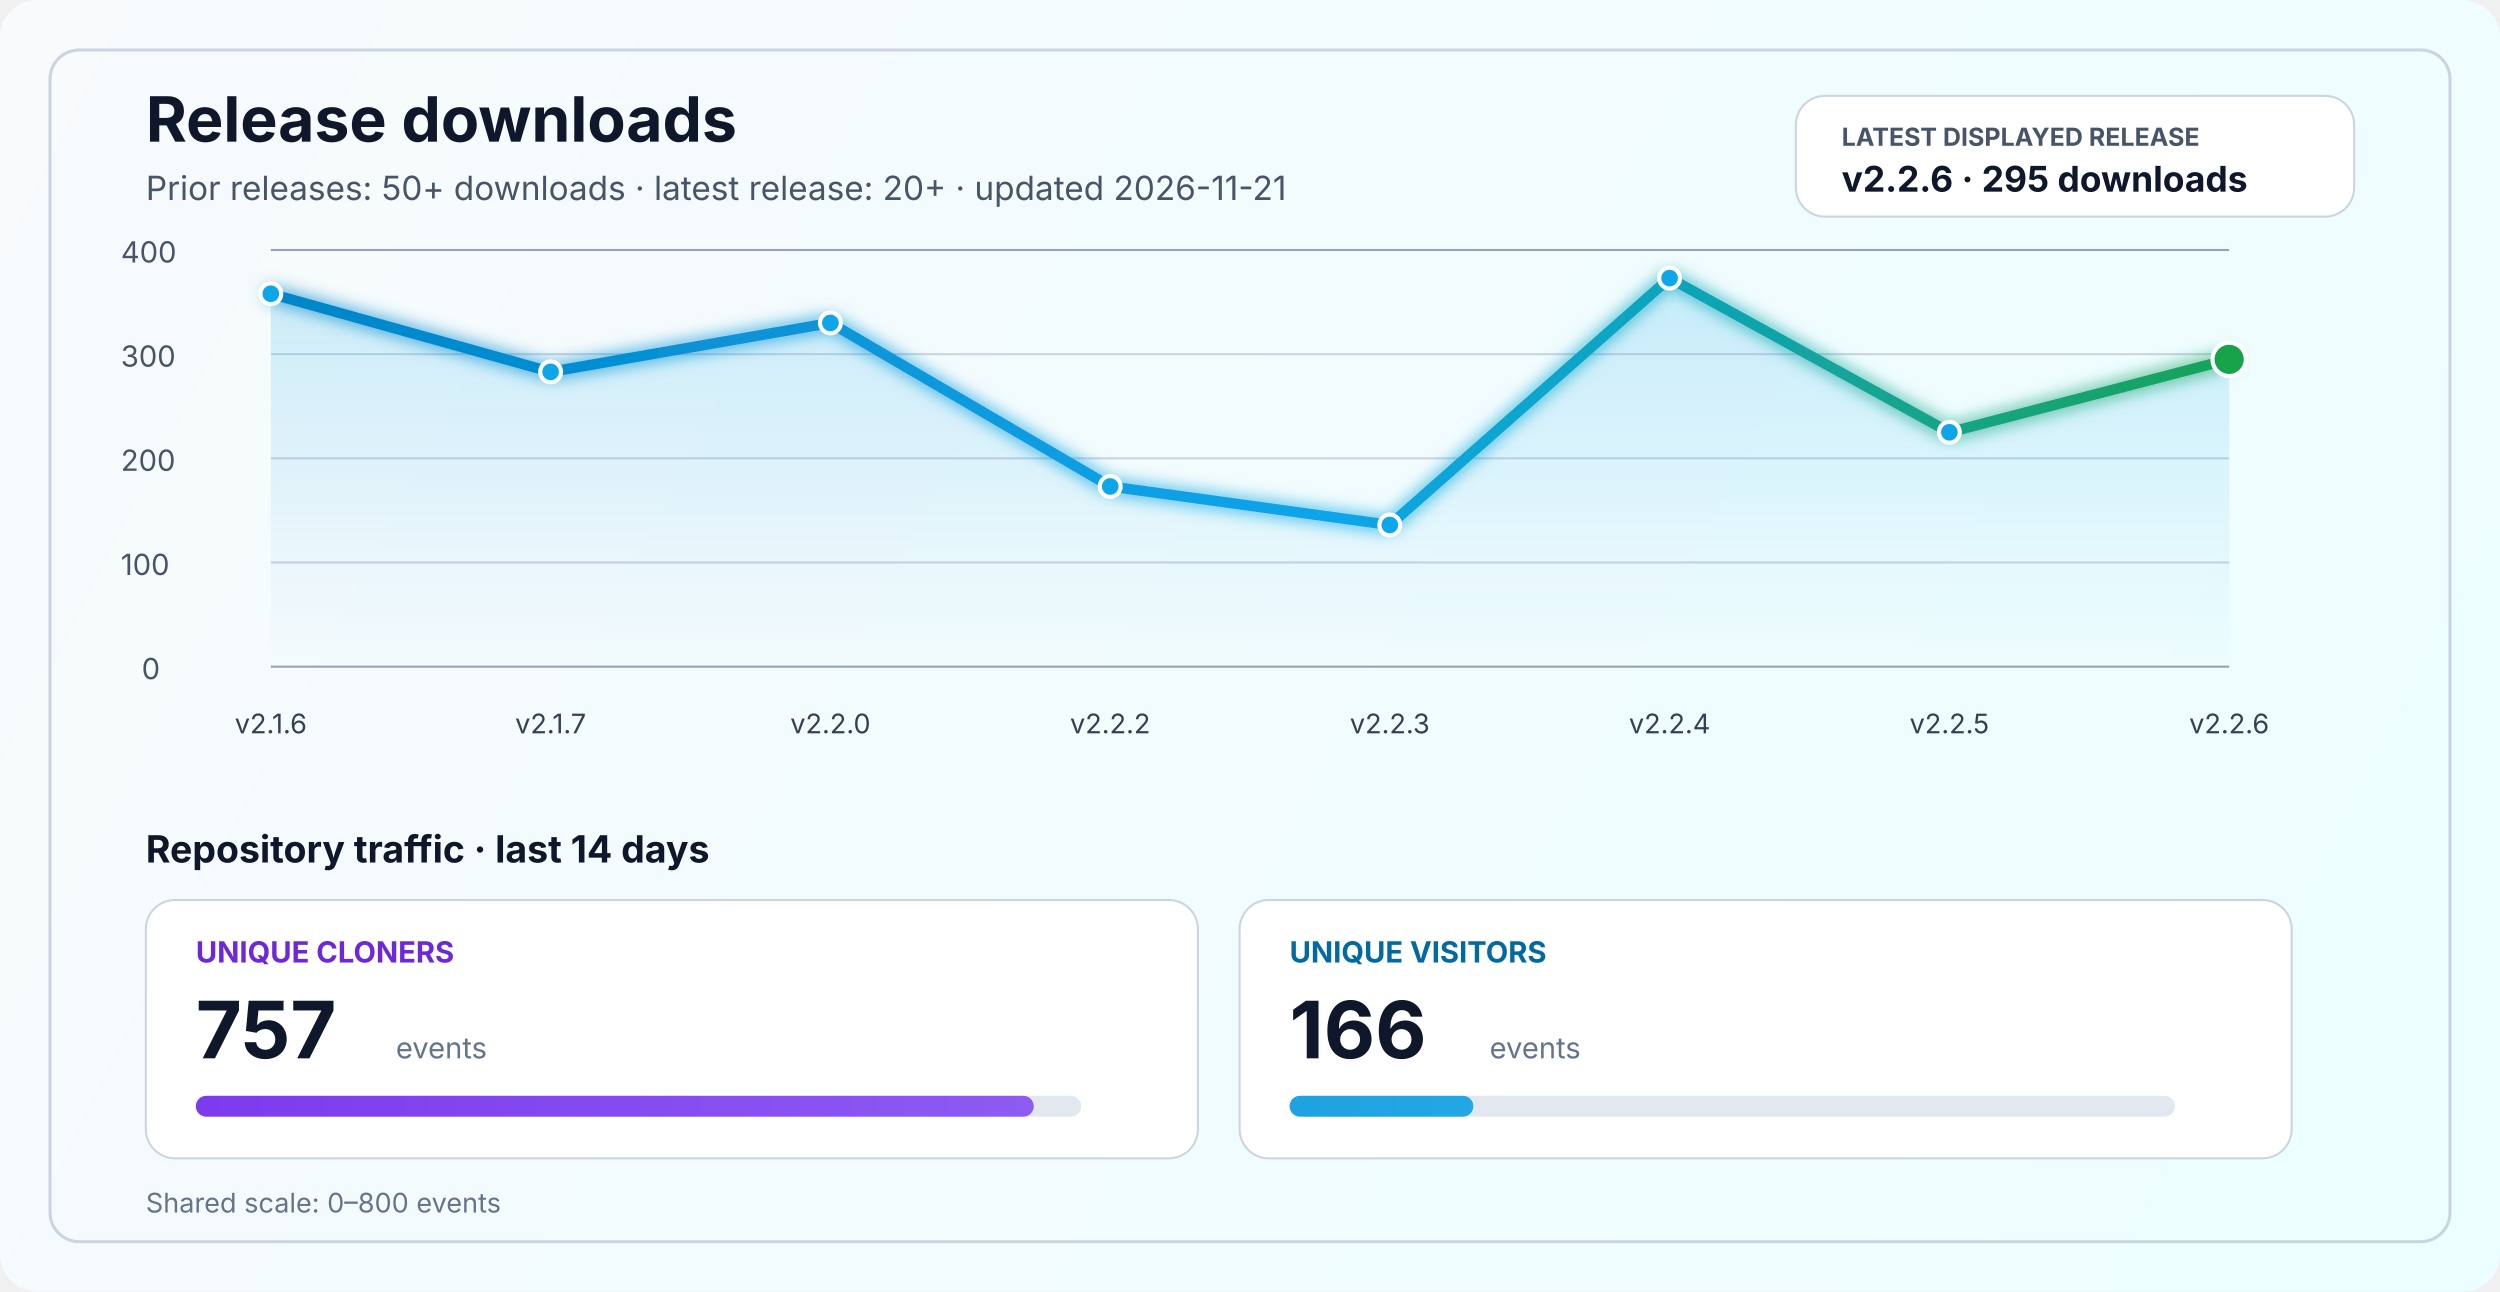
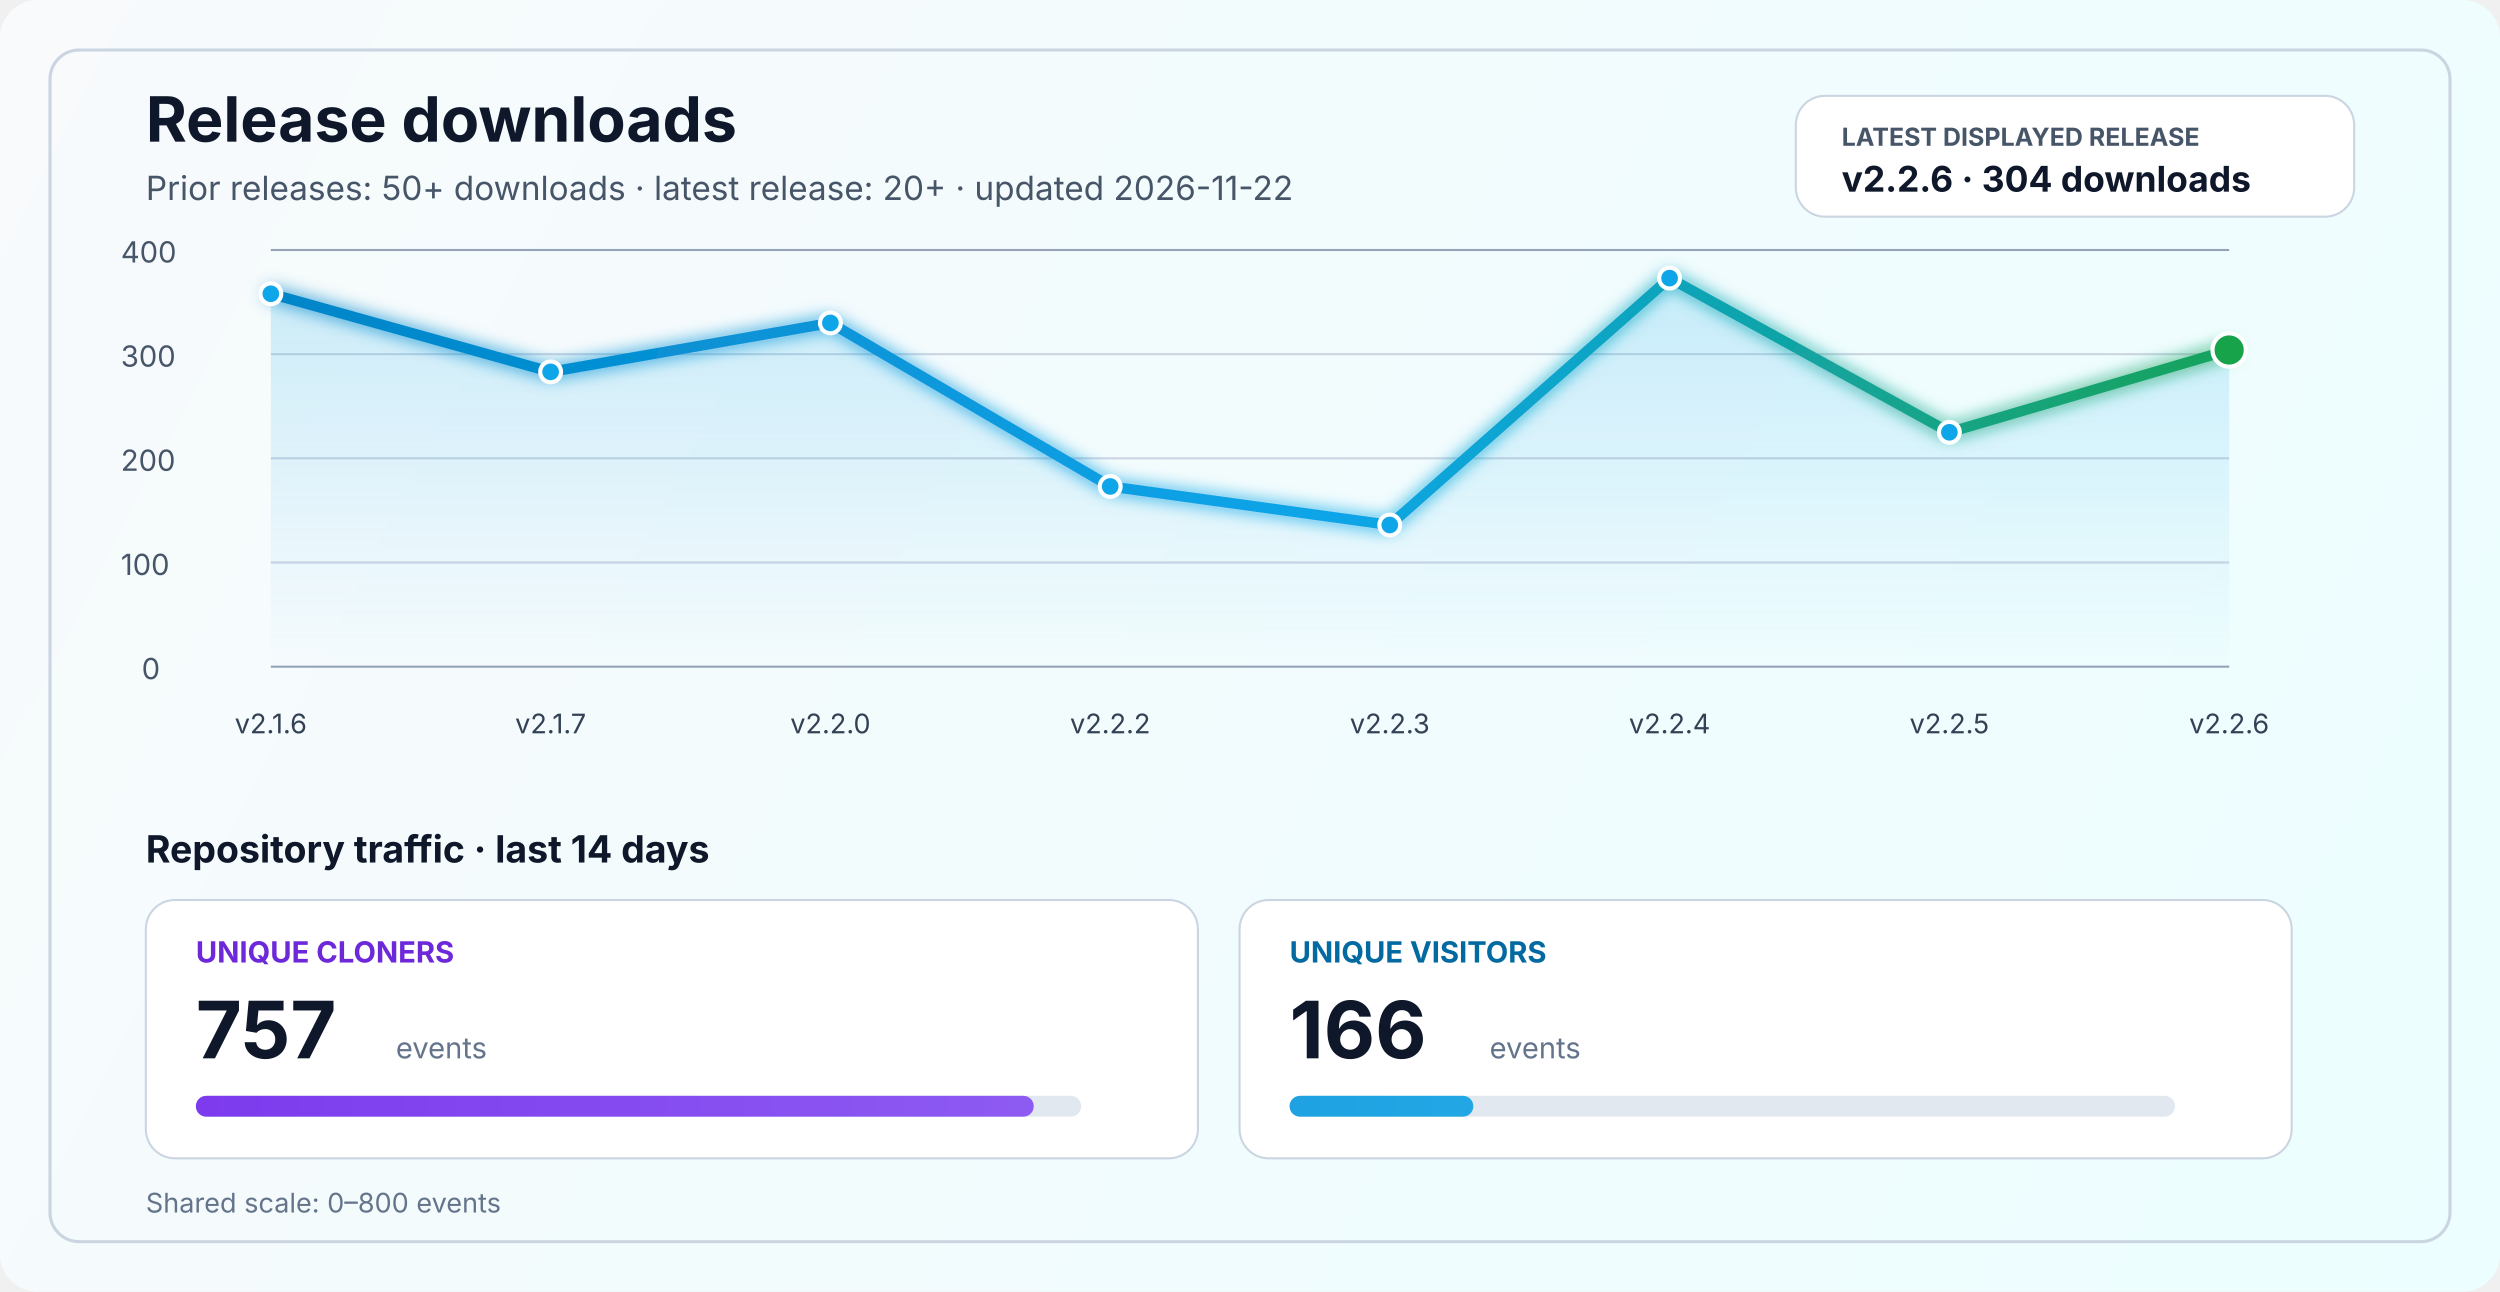
<svg xmlns="http://www.w3.org/2000/svg" width="1200" height="620" viewBox="0 0 1200 620" fill="none" role="img" aria-labelledby="title desc">
  <defs>
    <linearGradient id="bg" x1="0" y1="0" x2="1200" y2="620" gradientUnits="userSpaceOnUse">
      <stop stop-color="#F8FAFC" />
      <stop offset="1" stop-color="#ECFEFF" />
    </linearGradient>
    <linearGradient id="line" x1="130" y1="86" x2="1070" y2="340" gradientUnits="userSpaceOnUse">
      <stop stop-color="#0284C7" />
      <stop offset="0.55" stop-color="#0EA5E9" />
      <stop offset="1" stop-color="#16A34A" />
    </linearGradient>
    <linearGradient id="area" x1="0" y1="120" x2="0" y2="320" gradientUnits="userSpaceOnUse">
      <stop stop-color="#0EA5E9" stop-opacity="0.20" />
      <stop offset="1" stop-color="#0EA5E9" stop-opacity="0" />
    </linearGradient>
    <linearGradient id="cloneFill" x1="86" y1="450" x2="1110" y2="450" gradientUnits="userSpaceOnUse">
      <stop stop-color="#7C3AED" />
      <stop offset="1" stop-color="#A78BFA" />
    </linearGradient>
    <linearGradient id="viewFill" x1="86" y1="482" x2="1110" y2="482" gradientUnits="userSpaceOnUse">
      <stop stop-color="#0284C7" />
      <stop offset="1" stop-color="#38BDF8" />
    </linearGradient>
    <filter id="glow" x="-50%" y="-50%" width="200%" height="200%">
      <feGaussianBlur stdDeviation="4" result="blur" />
      <feMerge>
        <feMergeNode in="blur" />
        <feMergeNode in="SourceGraphic" />
      </feMerge>
    </filter>
  </defs>
  <rect width="1200" height="620" rx="18" fill="url(#bg)" />
  <rect x="24" y="24" width="1152" height="572" rx="14" stroke="#CBD5E1" stroke-width="1.5" />
  <text x="70" y="68" fill="#0F172A" font-size="30" font-family="SF Pro Display, -apple-system, BlinkMacSystemFont, Segoe UI, sans-serif" font-weight="700">Release downloads</text>
-   <text x="70" y="96" fill="#475569" font-size="16" font-family="SF Pro Text, -apple-system, BlinkMacSystemFont, Segoe UI, sans-serif">Prior releases: 50+ downloads · latest release: 20+ · updated 2026-11-21</text>
+   <text x="70" y="96" fill="#475569" font-size="16" font-family="SF Pro Text, -apple-system, BlinkMacSystemFont, Segoe UI, sans-serif">Prior releases: 50+ downloads · latest release: 20+ · updated 2026-11-22</text>
  <rect x="862" y="46" width="268" height="58" rx="14" fill="#FFFFFF" stroke="#CBD5E1" stroke-width="1" />
  <text x="884" y="70" fill="#475569" font-size="12" font-family="SF Pro Text, -apple-system, BlinkMacSystemFont, Segoe UI, sans-serif" font-weight="700">LATEST DISPLAYED RELEASE</text>
-   <text x="884" y="92" fill="#0F172A" font-size="17" font-family="SF Pro Text, -apple-system, BlinkMacSystemFont, Segoe UI, sans-serif" font-weight="700">v2.2.6 · 295 downloads</text>
+   <text x="884" y="92" fill="#0F172A" font-size="17" font-family="SF Pro Text, -apple-system, BlinkMacSystemFont, Segoe UI, sans-serif" font-weight="700">v2.2.6 · 304 downloads</text>
  <line x1="130" y1="320.0" x2="1070" y2="320.0" stroke="#94A3B8" stroke-width="1" />
  <line x1="130" y1="270.0" x2="1070" y2="270.0" stroke="#CBD5E1" stroke-width="1" />
  <line x1="130" y1="220.0" x2="1070" y2="220.0" stroke="#CBD5E1" stroke-width="1" />
  <line x1="130" y1="170.0" x2="1070" y2="170.0" stroke="#CBD5E1" stroke-width="1" />
  <line x1="130" y1="120.0" x2="1070" y2="120.0" stroke="#94A3B8" stroke-width="1" />
  <text x="68" y="326.0" fill="#475569" font-size="14" font-family="SF Pro Text, -apple-system, BlinkMacSystemFont, Segoe UI, sans-serif">0</text>
  <text x="58" y="276.0" fill="#475569" font-size="14" font-family="SF Pro Text, -apple-system, BlinkMacSystemFont, Segoe UI, sans-serif">100</text>
  <text x="58" y="226.0" fill="#475569" font-size="14" font-family="SF Pro Text, -apple-system, BlinkMacSystemFont, Segoe UI, sans-serif">200</text>
  <text x="58" y="176.0" fill="#475569" font-size="14" font-family="SF Pro Text, -apple-system, BlinkMacSystemFont, Segoe UI, sans-serif">300</text>
  <text x="58" y="126.0" fill="#475569" font-size="14" font-family="SF Pro Text, -apple-system, BlinkMacSystemFont, Segoe UI, sans-serif">400</text>
-   <path d="M 130.0 141.0 L 264.3 178.5 L 398.6 155.0 L 532.9 233.5 L 667.1 252.0 L 801.4 133.5 L 935.7 207.5 L 1070.0 172.5 L 1070 320 L 130 320 Z" fill="url(#area)" />
-   <polyline points="130.0,141.0 264.3,178.5 398.6,155.0 532.9,233.5 667.1,252.0 801.4,133.5 935.7,207.5 1070.0,172.5" fill="none" stroke="url(#line)" stroke-width="5" stroke-linecap="round" stroke-linejoin="round" filter="url(#glow)" />
+   <path d="M 130.0 141.0 L 264.3 178.5 L 398.6 155.0 L 532.9 233.5 L 667.1 252.0 L 801.4 133.5 L 935.7 207.5 L 1070.0 168.0 L 1070 320 L 130 320 Z" fill="url(#area)" />
+   <polyline points="130.0,141.0 264.3,178.5 398.6,155.0 532.9,233.5 667.1,252.0 801.4,133.5 935.7,207.5 1070.0,168.0" fill="none" stroke="url(#line)" stroke-width="5" stroke-linecap="round" stroke-linejoin="round" filter="url(#glow)" />
  <circle cx="130.0" cy="141.0" r="5" fill="#0EA5E9" stroke="#FFFFFF" stroke-width="2" />
  <circle cx="264.3" cy="178.5" r="5" fill="#0EA5E9" stroke="#FFFFFF" stroke-width="2" />
  <circle cx="398.6" cy="155.0" r="5" fill="#0EA5E9" stroke="#FFFFFF" stroke-width="2" />
  <circle cx="532.9" cy="233.5" r="5" fill="#0EA5E9" stroke="#FFFFFF" stroke-width="2" />
  <circle cx="667.1" cy="252.0" r="5" fill="#0EA5E9" stroke="#FFFFFF" stroke-width="2" />
  <circle cx="801.4" cy="133.5" r="5" fill="#0EA5E9" stroke="#FFFFFF" stroke-width="2" />
  <circle cx="935.7" cy="207.5" r="5" fill="#0EA5E9" stroke="#FFFFFF" stroke-width="2" />
-   <circle cx="1070.0" cy="172.5" r="8" fill="#16A34A" stroke="#FFFFFF" stroke-width="2" />
+   <circle cx="1070.0" cy="168.0" r="8" fill="#16A34A" stroke="#FFFFFF" stroke-width="2" />
  <text x="130.0" y="352" text-anchor="middle" fill="#334155" font-size="13" font-family="SF Pro Text, -apple-system, BlinkMacSystemFont, Segoe UI, sans-serif">v2.1.6</text>
  <text x="264.3" y="352" text-anchor="middle" fill="#334155" font-size="13" font-family="SF Pro Text, -apple-system, BlinkMacSystemFont, Segoe UI, sans-serif">v2.1.7</text>
  <text x="398.6" y="352" text-anchor="middle" fill="#334155" font-size="13" font-family="SF Pro Text, -apple-system, BlinkMacSystemFont, Segoe UI, sans-serif">v2.2.0</text>
  <text x="532.9" y="352" text-anchor="middle" fill="#334155" font-size="13" font-family="SF Pro Text, -apple-system, BlinkMacSystemFont, Segoe UI, sans-serif">v2.2.2</text>
  <text x="667.1" y="352" text-anchor="middle" fill="#334155" font-size="13" font-family="SF Pro Text, -apple-system, BlinkMacSystemFont, Segoe UI, sans-serif">v2.2.3</text>
  <text x="801.4" y="352" text-anchor="middle" fill="#334155" font-size="13" font-family="SF Pro Text, -apple-system, BlinkMacSystemFont, Segoe UI, sans-serif">v2.2.4</text>
  <text x="935.7" y="352" text-anchor="middle" fill="#334155" font-size="13" font-family="SF Pro Text, -apple-system, BlinkMacSystemFont, Segoe UI, sans-serif">v2.2.5</text>
  <text x="1070.0" y="352" text-anchor="middle" fill="#334155" font-size="13" font-family="SF Pro Text, -apple-system, BlinkMacSystemFont, Segoe UI, sans-serif">v2.2.6</text>
  <text x="70" y="414" fill="#0F172A" font-size="18" font-family="SF Pro Text, -apple-system, BlinkMacSystemFont, Segoe UI, sans-serif" font-weight="700">Repository traffic · last 14 days</text>
  <rect x="70" y="432" width="505" height="124" rx="14" fill="#FFFFFF" stroke="#CBD5E1" stroke-width="1" />
  <text x="94" y="462" fill="#6D28D9" font-size="14" font-family="SF Pro Text, -apple-system, BlinkMacSystemFont, Segoe UI, sans-serif" font-weight="700">UNIQUE CLONERS</text>
  <text x="94" y="508" fill="#0F172A" font-size="38" font-family="SF Pro Display, -apple-system, BlinkMacSystemFont, Segoe UI, sans-serif" font-weight="700">757</text>
  <text x="190" y="508" fill="#64748B" font-size="14" font-family="SF Pro Text, -apple-system, BlinkMacSystemFont, Segoe UI, sans-serif">events</text>
  <rect x="94" y="526" width="425" height="10" rx="5" fill="#E2E8F0" />
  <rect x="94" y="526" width="402.2" height="10" rx="5" fill="url(#cloneFill)" />
  <rect x="595" y="432" width="505" height="124" rx="14" fill="#FFFFFF" stroke="#CBD5E1" stroke-width="1" />
  <text x="619" y="462" fill="#0369A1" font-size="14" font-family="SF Pro Text, -apple-system, BlinkMacSystemFont, Segoe UI, sans-serif" font-weight="700">UNIQUE VISITORS</text>
  <text x="619" y="508" fill="#0F172A" font-size="38" font-family="SF Pro Display, -apple-system, BlinkMacSystemFont, Segoe UI, sans-serif" font-weight="700">166</text>
  <text x="715" y="508" fill="#64748B" font-size="14" font-family="SF Pro Text, -apple-system, BlinkMacSystemFont, Segoe UI, sans-serif">events</text>
  <rect x="619" y="526" width="425" height="10" rx="5" fill="#E2E8F0" />
  <rect x="619" y="526" width="88.2" height="10" rx="5" fill="url(#viewFill)" />
  <text x="70" y="582" fill="#64748B" font-size="13" font-family="SF Pro Text, -apple-system, BlinkMacSystemFont, Segoe UI, sans-serif">Shared scale: 0–800 events</text>
</svg>
